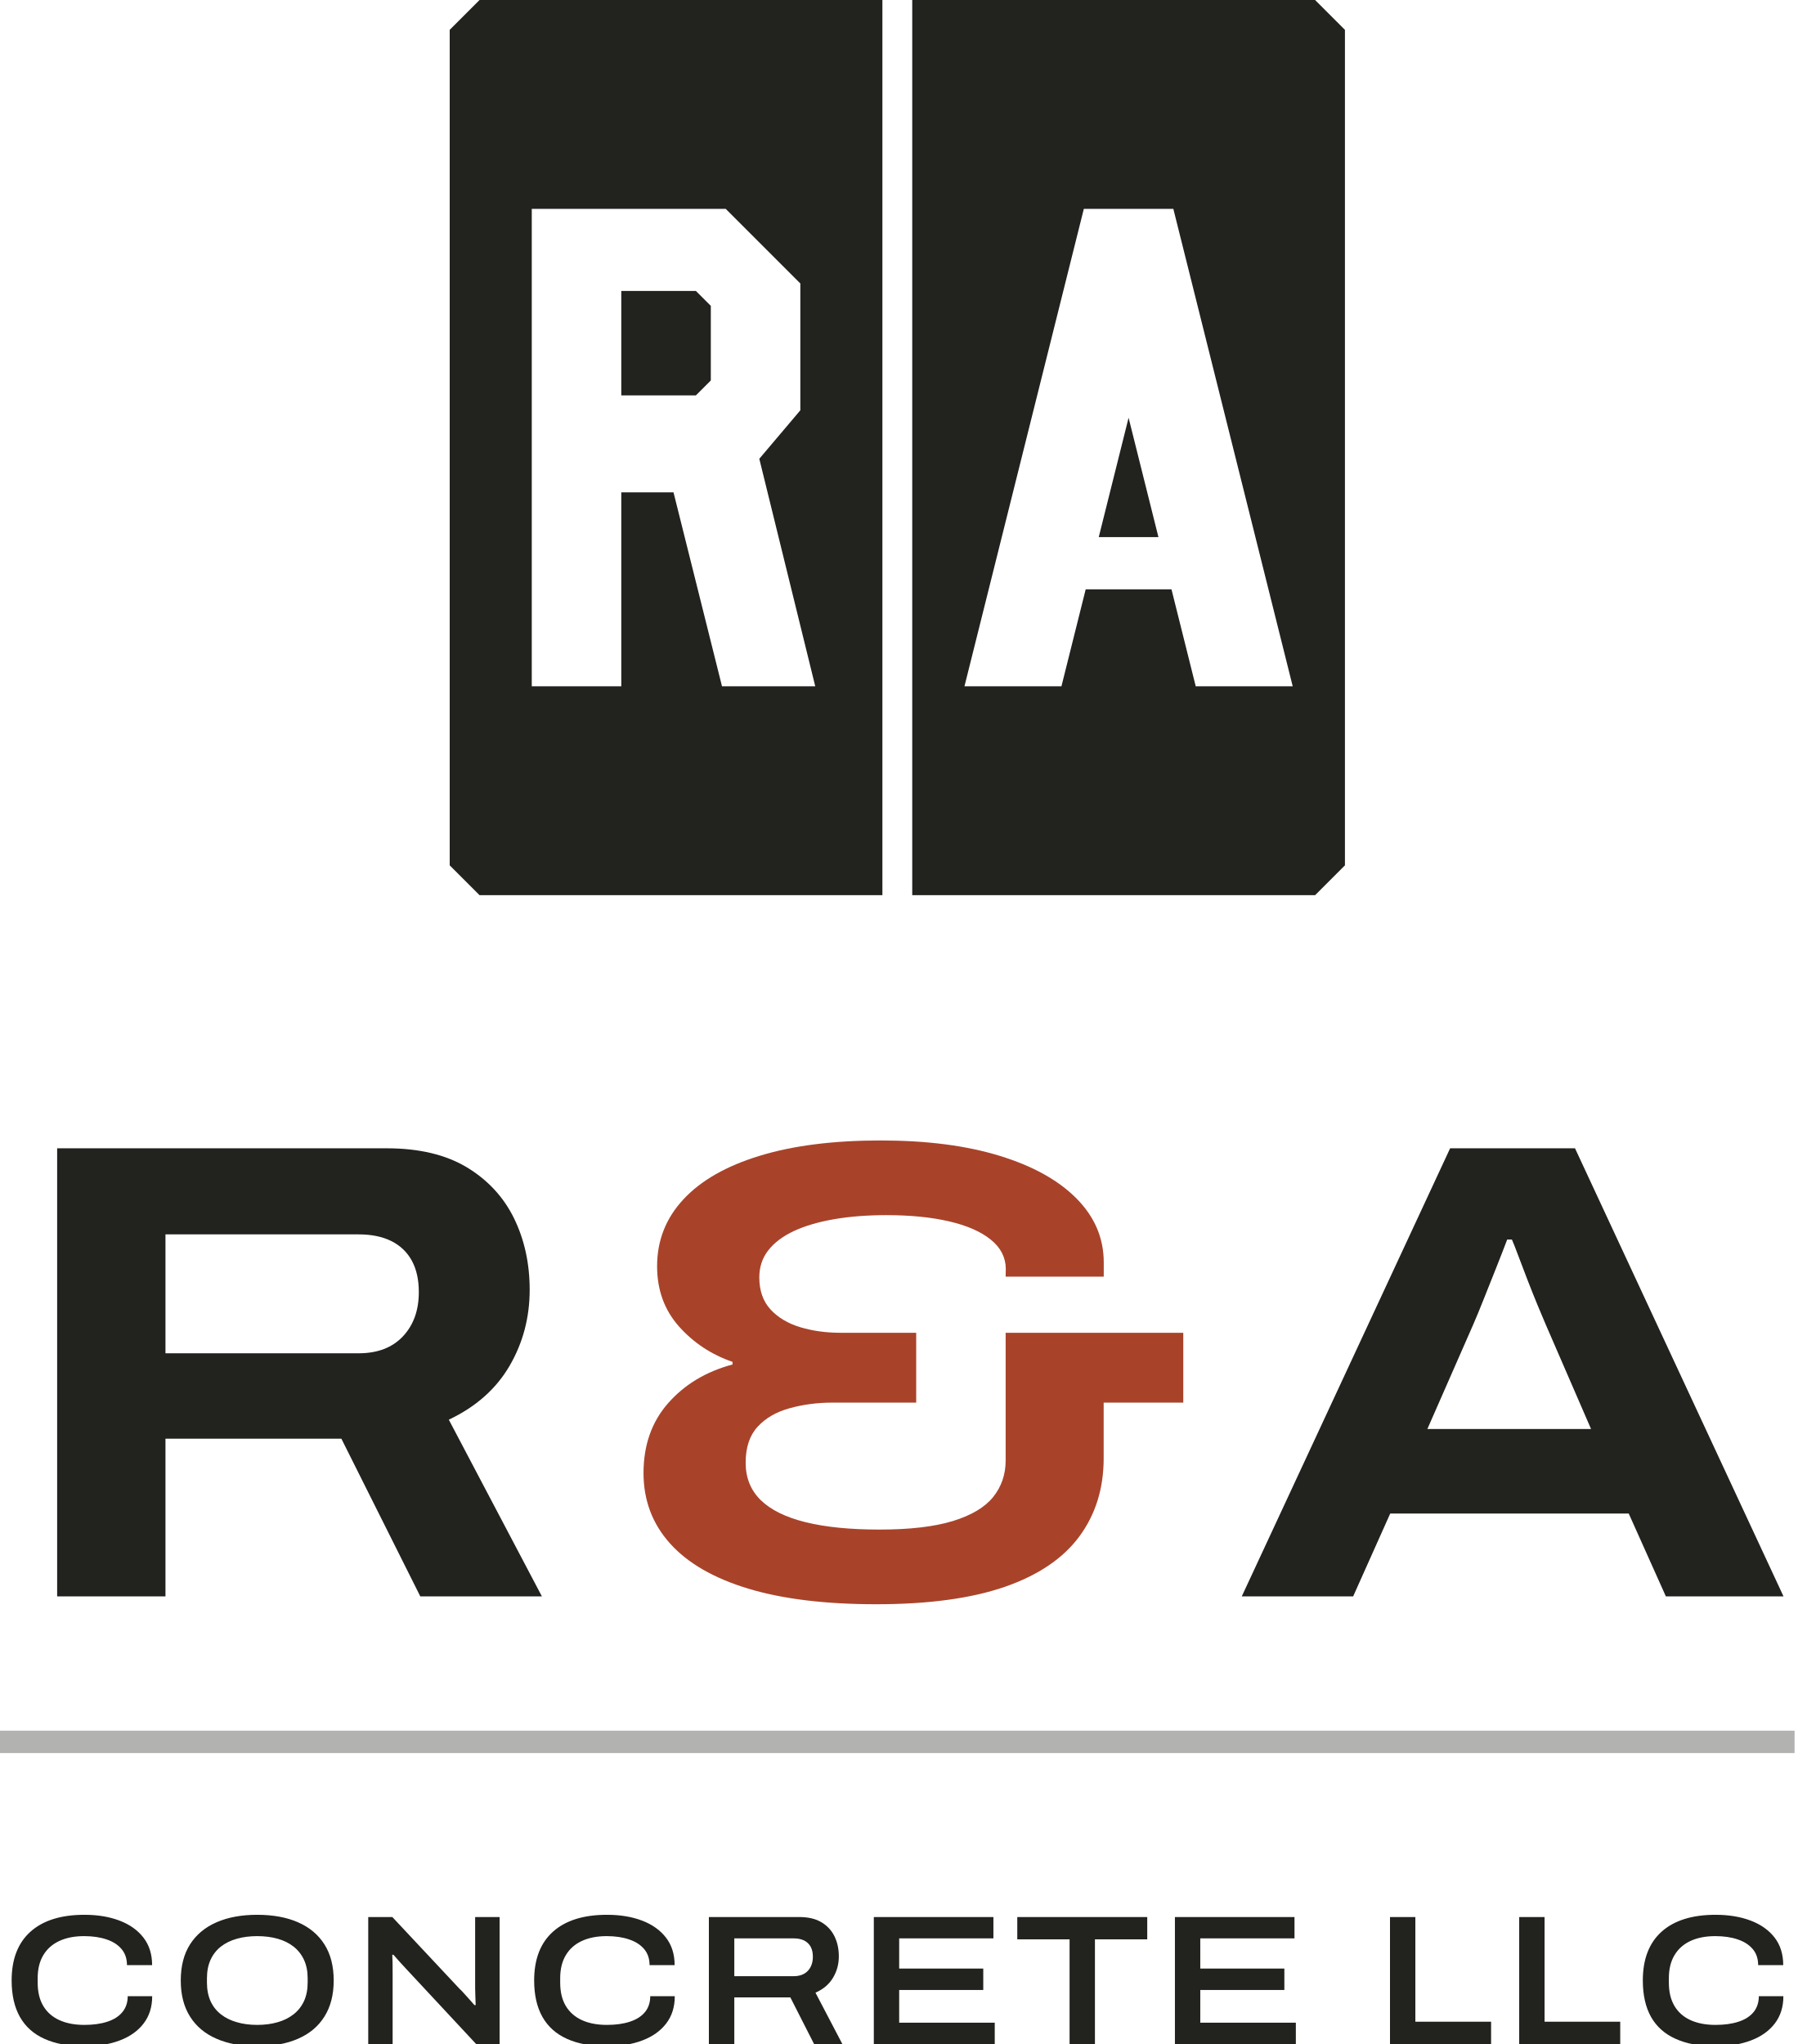
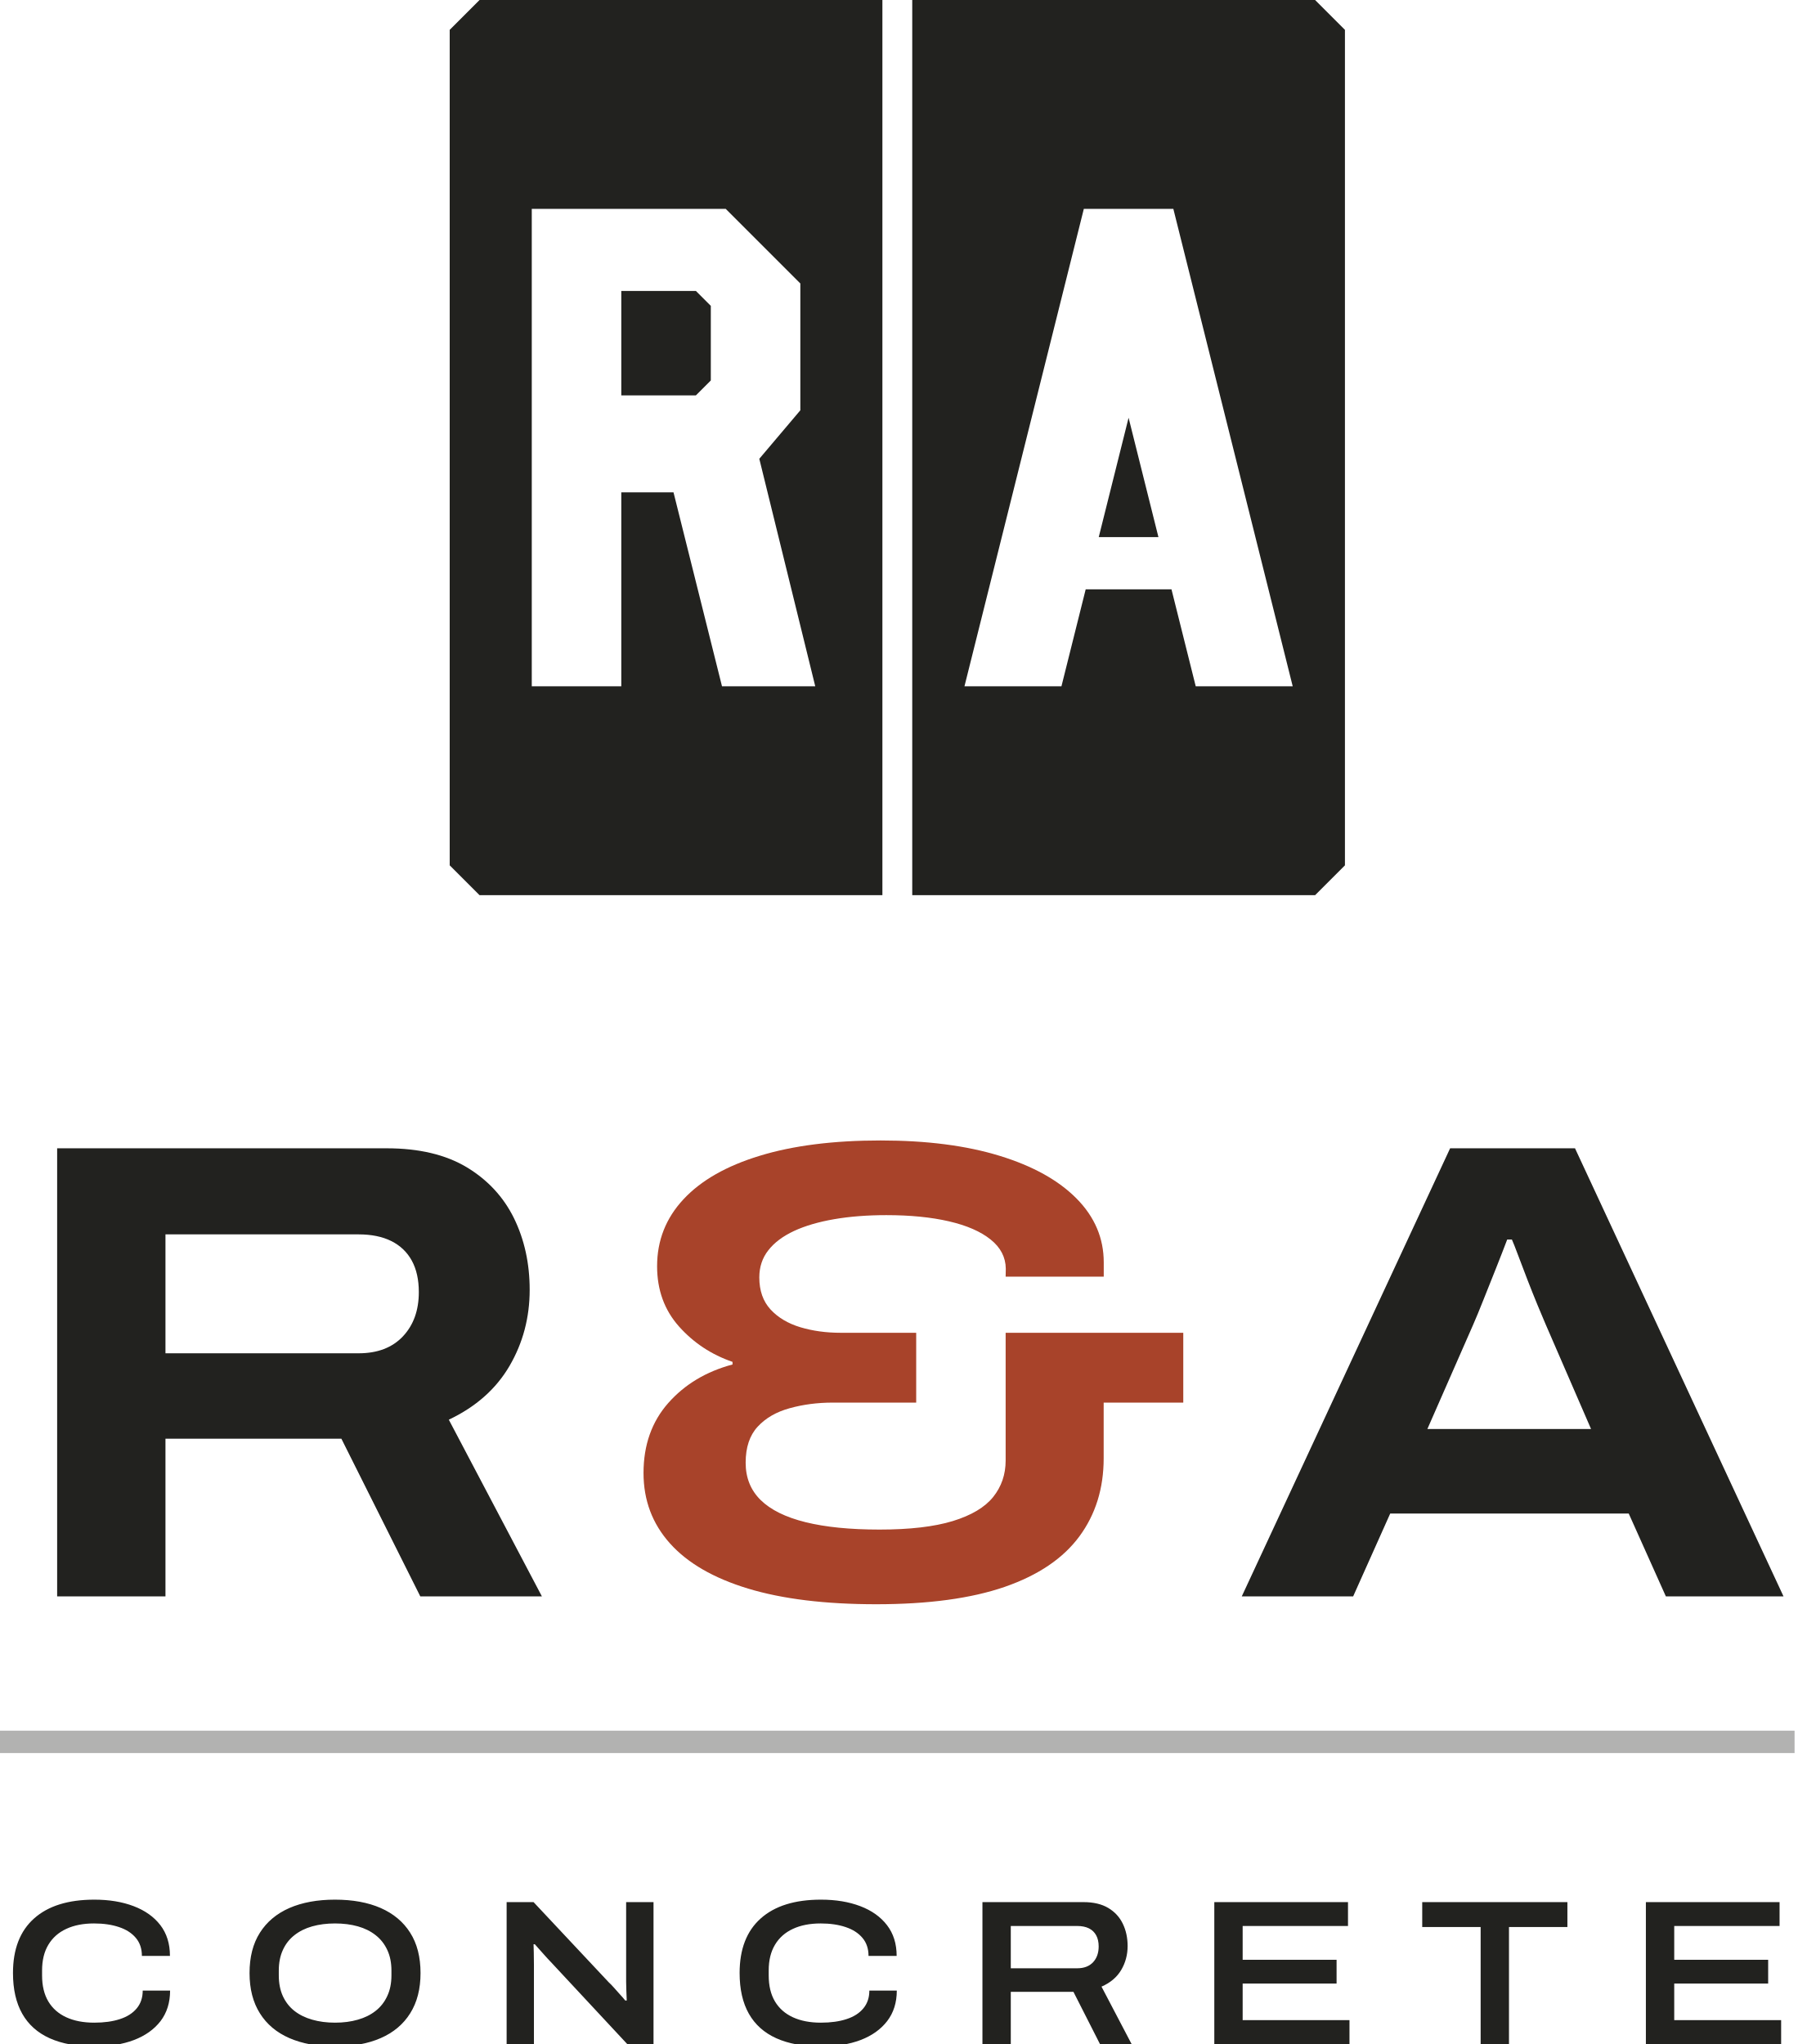
<svg xmlns="http://www.w3.org/2000/svg" viewBox="0 0 241 274" role="img" aria-labelledby="t">
  <path transform="translate(60.28 0)" fill="#22221F" fill-rule="evenodd" d="M4 0H58V120H4L0 116V4Z M62 0H116L120 4V116L116 120H62Z M11 28H37L47 38V55L41.5 61.5L49 92H36.5L30 66H23V92H11Z M23 39H33L35 41V51L33 53H23Z M69 92L85 28H97L113 92H100L96.75 79H85.25L82 92Z M87 72H95L91 56Z" />
  <g transform="translate(0.00 154.00)">
    <path fill="#22221F" d="M7.66 60V-0.07H51.83Q58.32 -0.07 62.56 2.47Q66.79 5.02 68.9 9.31Q71 13.61 71 18.9Q71 24.47 68.3 29.1Q65.6 33.73 60.16 36.31L72.64 60H56.34L45.76 38.86H22.18V60ZM22.18 27.41H48.07Q51.87 27.41 54.01 25.14Q56.14 22.87 56.14 19.21Q56.14 16.71 55.2 14.99Q54.26 13.27 52.46 12.37Q50.66 11.47 48.07 11.47H22.18Z M166.45 60 194.38 -0.07H211.12L239.07 60H223.3L218.32 48.89H186.35L181.38 60ZM191.33 37.56H213.27L207.19 23.54Q206.8 22.64 206.12 21Q205.44 19.35 204.75 17.57Q204.06 15.79 203.49 14.26Q202.92 12.73 202.66 12.16H202.03Q201.39 13.85 200.52 16.04Q199.65 18.23 198.83 20.28Q198.02 22.32 197.47 23.57Z" />
    <path fill="#A8432A" d="M117.46 61.05Q107.2 61.05 100.27 58.95Q93.35 56.85 89.81 52.9Q86.26 48.94 86.26 43.46Q86.26 37.83 89.58 34.07Q92.9 30.32 98.19 28.91V28.56Q93.94 27.1 91.01 23.81Q88.08 20.51 88.08 15.74Q88.08 10.56 91.61 6.77Q95.14 2.97 101.85 0.93Q108.55 -1.12 118.04 -1.12Q127.31 -1.12 134 0.94Q140.68 2.99 144.32 6.68Q147.95 10.36 147.95 15.22V17.14H134.8L134.82 16.07Q134.79 13.76 132.79 12.16Q130.79 10.55 127.2 9.72Q123.61 8.89 118.81 8.89Q114.98 8.89 111.84 9.43Q108.69 9.97 106.44 11.01Q104.19 12.06 102.99 13.6Q101.78 15.14 101.78 17.24Q101.78 19.9 103.29 21.54Q104.8 23.17 107.29 23.92Q109.78 24.66 112.66 24.66H122.81V34.02H111.62Q108.56 34.02 105.86 34.77Q103.16 35.51 101.56 37.25Q99.95 38.99 99.95 42.08Q99.95 45.1 101.96 47.08Q103.98 49.06 107.98 50.05Q111.98 51.04 117.89 51.04Q123.97 51.04 127.71 49.9Q131.46 48.75 133.13 46.67Q134.8 44.58 134.8 41.79V24.66H158.61V34.02H147.94V41.49Q147.94 47.54 144.68 51.96Q141.42 56.38 134.68 58.72Q127.93 61.05 117.46 61.05Z" />
    <rect x="0" y="78" width="240.55" height="3" fill="#22221F" opacity=".35" />
-     <path fill="#22221F" transform="translate(0 120)" d="M11.34 0.3Q8.15 0.3 5.96 -0.69Q3.78 -1.67 2.67 -3.63Q1.56 -5.59 1.56 -8.52Q1.56 -12.8 4.09 -15.06Q6.62 -17.32 11.32 -17.32Q13.98 -17.32 16.02 -16.54Q18.07 -15.76 19.23 -14.26Q20.39 -12.76 20.39 -10.57H17.02Q17.02 -11.87 16.29 -12.73Q15.57 -13.59 14.28 -14.02Q12.99 -14.46 11.28 -14.46Q9.34 -14.46 7.95 -13.81Q6.55 -13.16 5.8 -11.9Q5.05 -10.65 5.05 -8.82V-8.22Q5.05 -6.36 5.8 -5.1Q6.55 -3.84 7.96 -3.2Q9.36 -2.56 11.3 -2.56Q13.09 -2.56 14.39 -2.99Q15.69 -3.41 16.4 -4.27Q17.12 -5.14 17.12 -6.41H20.4Q20.4 -4.25 19.25 -2.75Q18.1 -1.25 16.06 -0.48Q14.02 0.3 11.34 0.3ZM34.47 0.3Q31.31 0.3 29.01 -0.71Q26.71 -1.71 25.47 -3.68Q24.23 -5.65 24.23 -8.51Q24.23 -11.4 25.47 -13.35Q26.71 -15.3 29.01 -16.31Q31.31 -17.32 34.47 -17.32Q37.67 -17.32 39.96 -16.31Q42.26 -15.3 43.49 -13.35Q44.73 -11.4 44.73 -8.51Q44.73 -5.65 43.49 -3.68Q42.26 -1.71 39.96 -0.71Q37.67 0.3 34.47 0.3ZM34.48 -2.56Q35.98 -2.56 37.22 -2.92Q38.45 -3.27 39.35 -3.98Q40.25 -4.68 40.75 -5.75Q41.24 -6.82 41.24 -8.24V-8.8Q41.24 -10.22 40.75 -11.28Q40.25 -12.35 39.35 -13.06Q38.45 -13.76 37.22 -14.11Q35.98 -14.46 34.48 -14.46Q32.98 -14.46 31.75 -14.11Q30.51 -13.76 29.61 -13.06Q28.71 -12.35 28.22 -11.28Q27.74 -10.22 27.74 -8.8V-8.24Q27.74 -6.82 28.22 -5.75Q28.71 -4.68 29.61 -3.98Q30.51 -3.27 31.75 -2.92Q32.98 -2.56 34.48 -2.56ZM49.36 0V-17.02H52.59L61.59 -7.41Q61.85 -7.18 62.21 -6.77Q62.57 -6.37 62.95 -5.95Q63.33 -5.54 63.59 -5.22H63.76Q63.74 -5.7 63.72 -6.35Q63.69 -6.99 63.69 -7.45V-17.02H66.97V0H63.82L54.78 -9.71Q54.26 -10.25 53.67 -10.91Q53.09 -11.58 52.74 -11.96H52.58Q52.6 -11.62 52.62 -10.95Q52.63 -10.27 52.63 -9.46V0ZM81.38 0.3Q78.19 0.3 76 -0.69Q73.82 -1.67 72.71 -3.63Q71.6 -5.59 71.6 -8.52Q71.6 -12.8 74.13 -15.06Q76.66 -17.32 81.36 -17.32Q84.02 -17.32 86.07 -16.54Q88.11 -15.76 89.27 -14.26Q90.43 -12.76 90.43 -10.57H87.07Q87.07 -11.87 86.34 -12.73Q85.61 -13.59 84.32 -14.02Q83.04 -14.46 81.32 -14.46Q79.39 -14.46 77.99 -13.81Q76.59 -13.16 75.84 -11.9Q75.09 -10.65 75.09 -8.82V-8.22Q75.09 -6.36 75.84 -5.1Q76.6 -3.84 78 -3.2Q79.4 -2.56 81.35 -2.56Q83.13 -2.56 84.43 -2.99Q85.73 -3.41 86.45 -4.27Q87.16 -5.14 87.16 -6.41H90.45Q90.45 -4.25 89.3 -2.75Q88.15 -1.25 86.11 -0.48Q84.07 0.3 81.38 0.3ZM95.02 0V-17.02H107.13Q108.94 -17.02 110.11 -16.32Q111.28 -15.62 111.86 -14.43Q112.44 -13.24 112.44 -11.75Q112.44 -10.18 111.66 -8.88Q110.88 -7.57 109.31 -6.88L112.91 0H109.12L105.94 -6.25H98.43V0ZM98.43 -9.09H106.38Q107.61 -9.09 108.29 -9.81Q108.96 -10.53 108.96 -11.7Q108.96 -12.48 108.67 -13.03Q108.37 -13.58 107.8 -13.87Q107.22 -14.16 106.38 -14.16H98.43ZM117.13 0V-17.02H133.16V-14.16H120.53V-10.11H131.8V-7.24H120.53V-2.86H133.34V0ZM143.37 0V-14.03H136.36V-17.02H153.78V-14.03H146.77V0ZM157.49 0V-17.02H173.52V-14.16H160.89V-10.11H172.16V-7.24H160.89V-2.86H173.7V0ZM186.32 0V-17.02H189.72V-2.99H199.87V0ZM203.64 0V-17.02H207.04V-2.99H217.18V0ZM229.98 0.3Q226.79 0.3 224.61 -0.69Q222.42 -1.67 221.31 -3.63Q220.21 -5.59 220.21 -8.52Q220.21 -12.8 222.73 -15.06Q225.26 -17.32 229.96 -17.32Q232.62 -17.32 234.67 -16.54Q236.72 -15.76 237.88 -14.26Q239.03 -12.76 239.03 -10.57H235.67Q235.67 -11.87 234.94 -12.73Q234.21 -13.59 232.93 -14.02Q231.64 -14.46 229.92 -14.46Q227.99 -14.46 226.59 -13.81Q225.2 -13.16 224.45 -11.9Q223.7 -10.65 223.7 -8.82V-8.22Q223.7 -6.36 224.45 -5.1Q225.2 -3.84 226.6 -3.2Q228.01 -2.56 229.95 -2.56Q231.74 -2.56 233.04 -2.99Q234.34 -3.41 235.05 -4.27Q235.76 -5.14 235.76 -6.41H239.05Q239.05 -4.25 237.9 -2.75Q236.75 -1.25 234.71 -0.48Q232.67 0.3 229.98 0.3Z" />
+     <path fill="#22221F" transform="translate(0 120)" d="M12.67 0.33Q9.1 0.33 6.66 -0.77Q4.22 -1.87 2.98 -4.06Q1.74 -6.25 1.74 -9.52Q1.74 -14.31 4.57 -16.83Q7.39 -19.35 12.65 -19.35Q15.62 -19.35 17.91 -18.48Q20.2 -17.61 21.49 -15.94Q22.78 -14.26 22.78 -11.81H19.02Q19.02 -13.26 18.21 -14.22Q17.4 -15.19 15.96 -15.67Q14.52 -16.16 12.6 -16.16Q10.44 -16.16 8.88 -15.43Q7.32 -14.71 6.48 -13.3Q5.64 -11.9 5.64 -9.86V-9.19Q5.64 -7.11 6.48 -5.7Q7.32 -4.3 8.89 -3.58Q10.46 -2.86 12.63 -2.86Q14.63 -2.86 16.08 -3.34Q17.53 -3.81 18.33 -4.78Q19.13 -5.74 19.13 -7.16H22.8Q22.8 -4.75 21.52 -3.07Q20.23 -1.4 17.95 -0.53Q15.67 0.33 12.67 0.33ZM44.9 0.33Q41.37 0.33 38.79 -0.79Q36.22 -1.91 34.84 -4.11Q33.45 -6.31 33.45 -9.51Q33.45 -12.74 34.84 -14.92Q36.22 -17.1 38.79 -18.23Q41.37 -19.35 44.9 -19.35Q48.47 -19.35 51.03 -18.23Q53.6 -17.1 54.98 -14.92Q56.37 -12.74 56.37 -9.51Q56.37 -6.31 54.98 -4.11Q53.6 -1.91 51.03 -0.79Q48.47 0.33 44.9 0.33ZM44.91 -2.86Q46.59 -2.86 47.97 -3.26Q49.35 -3.65 50.35 -4.44Q51.36 -5.23 51.91 -6.43Q52.47 -7.62 52.47 -9.21V-9.83Q52.47 -11.42 51.91 -12.61Q51.36 -13.8 50.35 -14.59Q49.35 -15.38 47.97 -15.77Q46.59 -16.16 44.91 -16.16Q43.24 -16.16 41.85 -15.77Q40.47 -15.38 39.47 -14.59Q38.46 -13.8 37.92 -12.61Q37.37 -11.42 37.37 -9.83V-9.21Q37.37 -7.62 37.91 -6.43Q38.46 -5.23 39.46 -4.44Q40.47 -3.65 41.85 -3.26Q43.24 -2.86 44.91 -2.86ZM67.91 0V-19.02H71.52L81.59 -8.28Q81.88 -8.02 82.28 -7.57Q82.68 -7.12 83.1 -6.65Q83.53 -6.19 83.81 -5.83H84.01Q83.99 -6.37 83.96 -7.09Q83.93 -7.82 83.93 -8.32V-19.02H87.6V0H84.07L73.97 -10.85Q73.39 -11.45 72.73 -12.2Q72.08 -12.94 71.69 -13.37H71.52Q71.54 -12.99 71.55 -12.24Q71.57 -11.48 71.57 -10.58V0ZM110.07 0.33Q106.5 0.33 104.06 -0.77Q101.62 -1.87 100.38 -4.06Q99.14 -6.25 99.14 -9.52Q99.14 -14.31 101.97 -16.83Q104.79 -19.35 110.05 -19.35Q113.02 -19.35 115.31 -18.48Q117.6 -17.61 118.89 -15.94Q120.19 -14.26 120.19 -11.81H116.42Q116.42 -13.26 115.61 -14.22Q114.8 -15.19 113.36 -15.67Q111.92 -16.16 110 -16.16Q107.84 -16.16 106.28 -15.43Q104.72 -14.71 103.88 -13.3Q103.04 -11.9 103.04 -9.86V-9.19Q103.04 -7.11 103.88 -5.7Q104.72 -4.3 106.29 -3.58Q107.86 -2.86 110.03 -2.86Q112.03 -2.86 113.48 -3.34Q114.93 -3.81 115.73 -4.78Q116.53 -5.74 116.53 -7.16H120.21Q120.21 -4.75 118.92 -3.07Q117.63 -1.4 115.35 -0.53Q113.07 0.33 110.07 0.33ZM131.69 0V-19.02H145.23Q147.24 -19.02 148.55 -18.24Q149.86 -17.46 150.5 -16.13Q151.15 -14.8 151.15 -13.13Q151.15 -11.38 150.29 -9.92Q149.42 -8.46 147.65 -7.69L151.68 0H147.44L143.89 -6.99H135.49V0ZM135.49 -10.15H144.39Q145.76 -10.15 146.52 -10.96Q147.27 -11.77 147.27 -13.08Q147.27 -13.95 146.94 -14.56Q146.61 -15.18 145.97 -15.5Q145.32 -15.82 144.39 -15.82H135.49ZM162.77 0V-19.02H180.69V-15.82H166.57V-11.29H179.16V-8.1H166.57V-3.2H180.89V0ZM198.47 0V-15.68H190.64V-19.02H210.1V-15.68H202.27V0ZM220.62 0V-19.02H238.54V-15.82H224.42V-11.29H237.01V-8.1H224.42V-3.2H238.75V0Z" />
  </g>
</svg>
